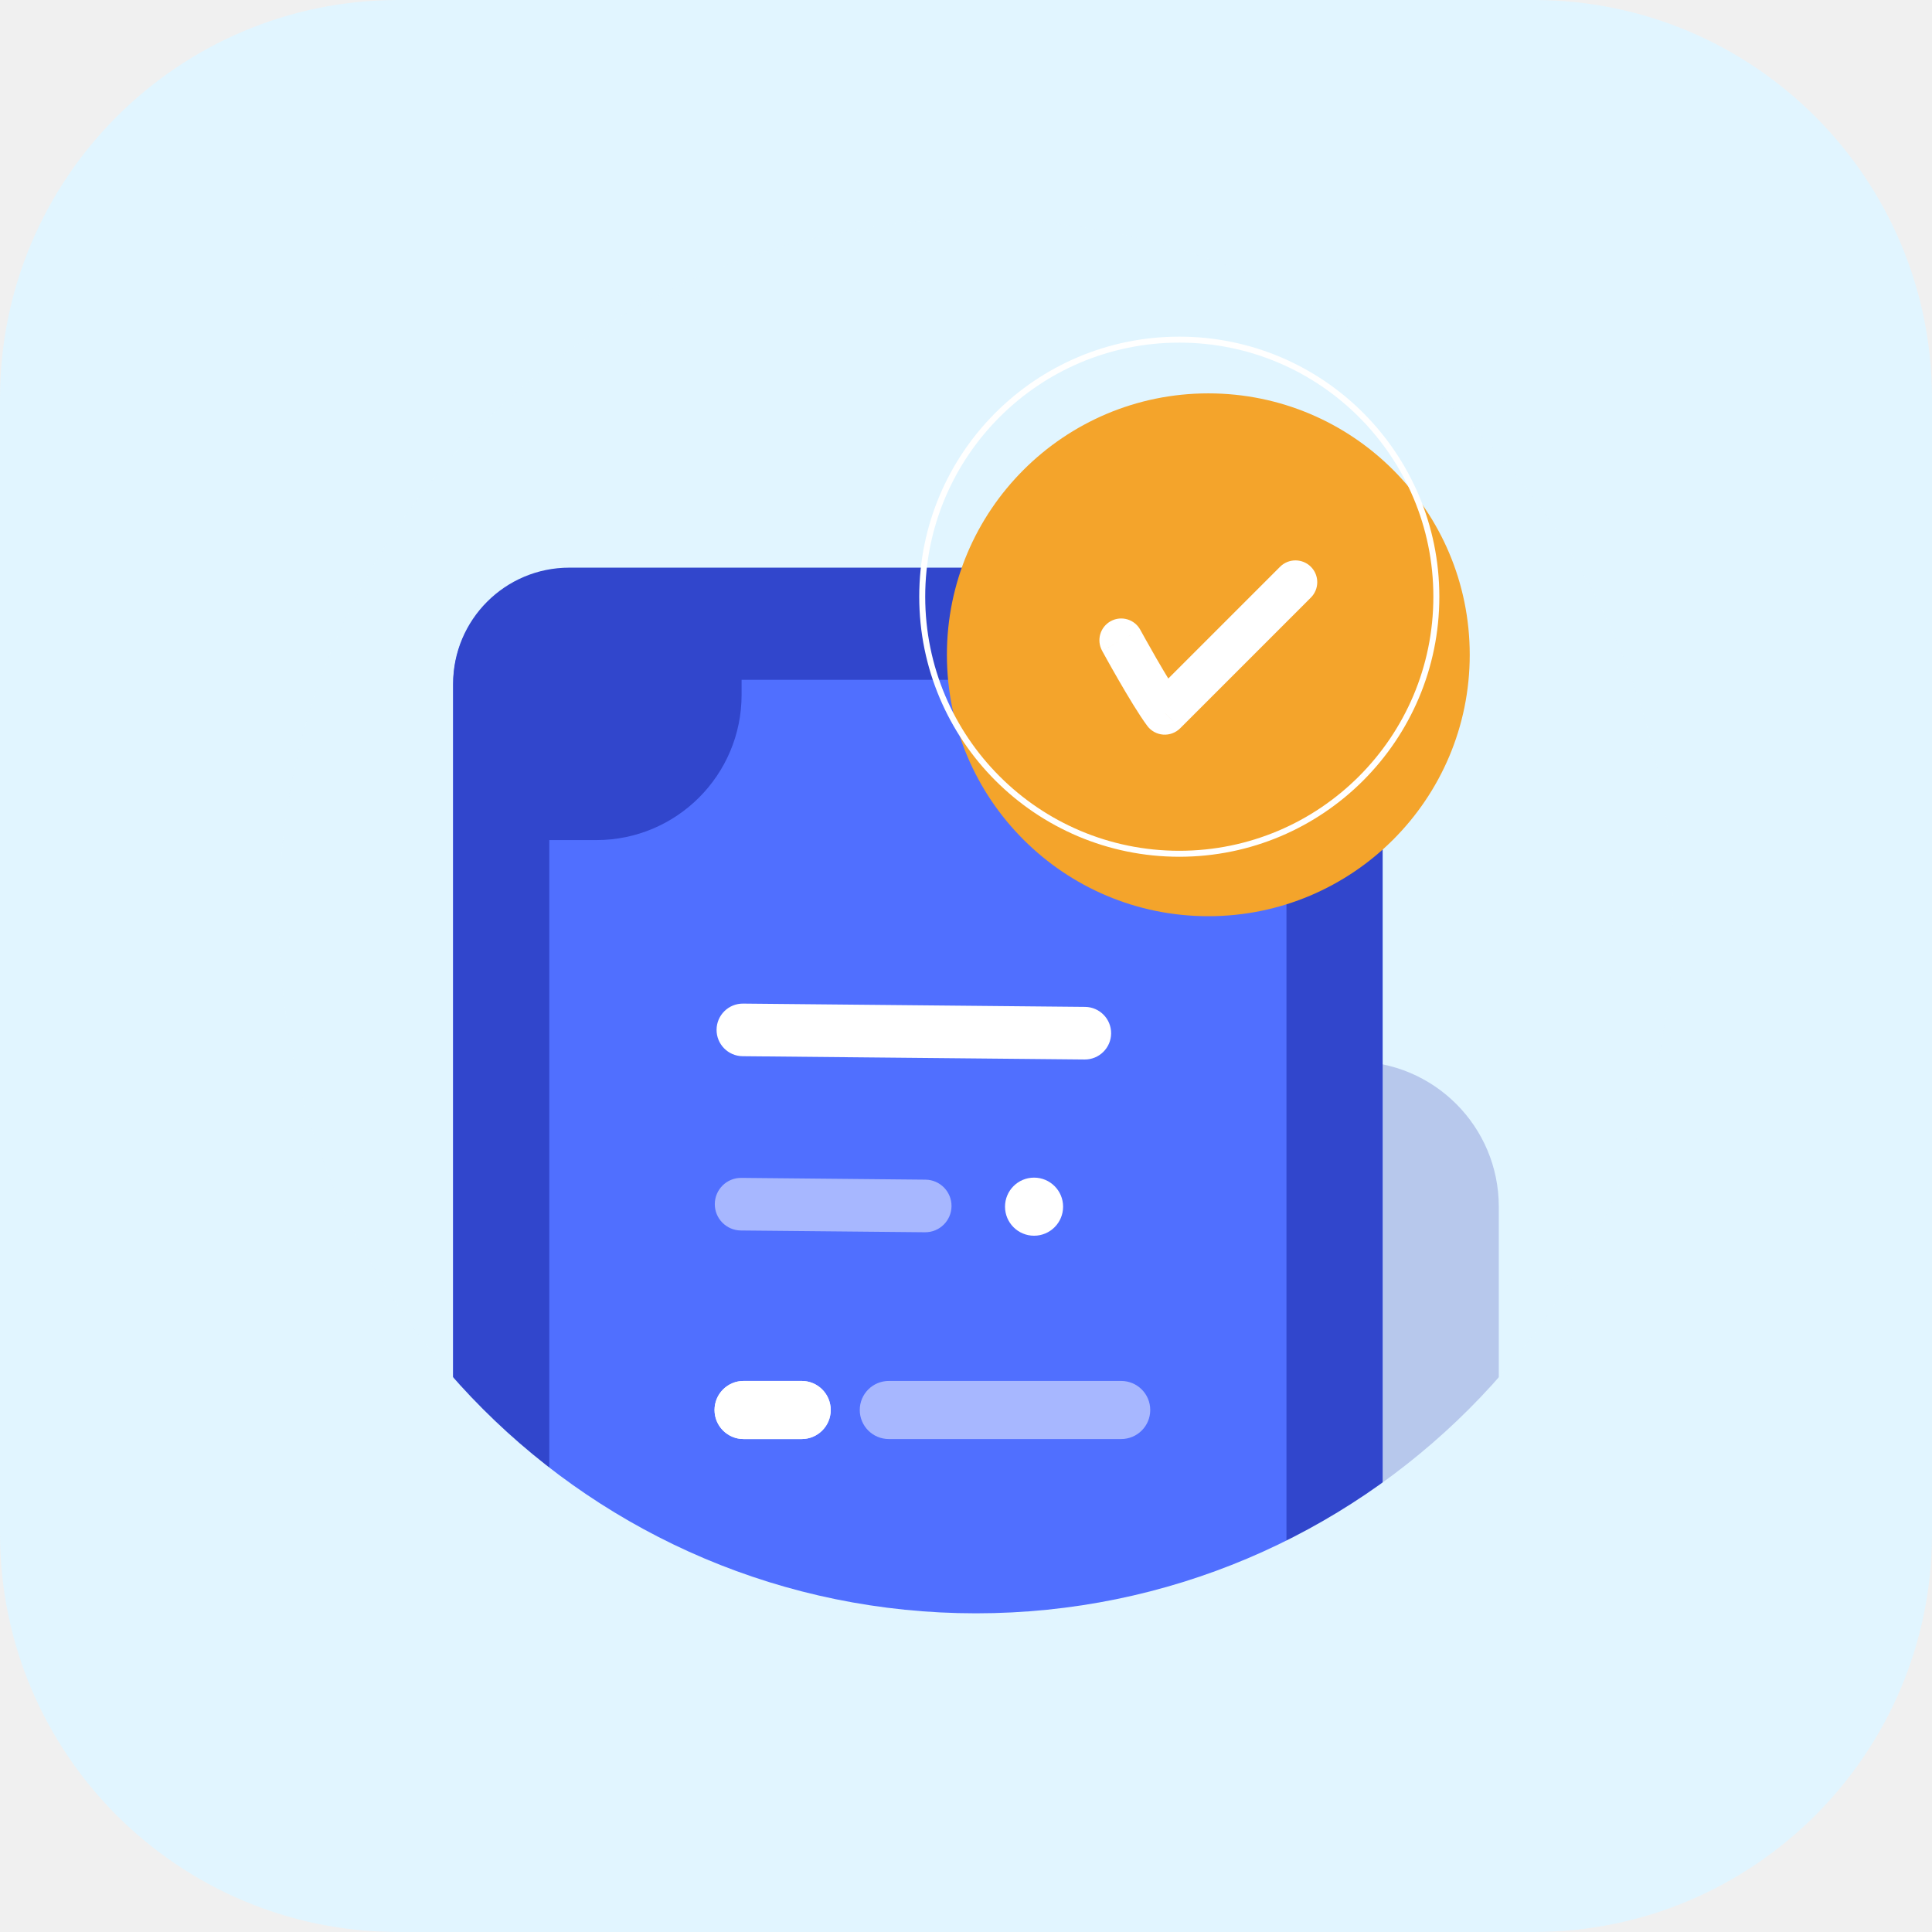
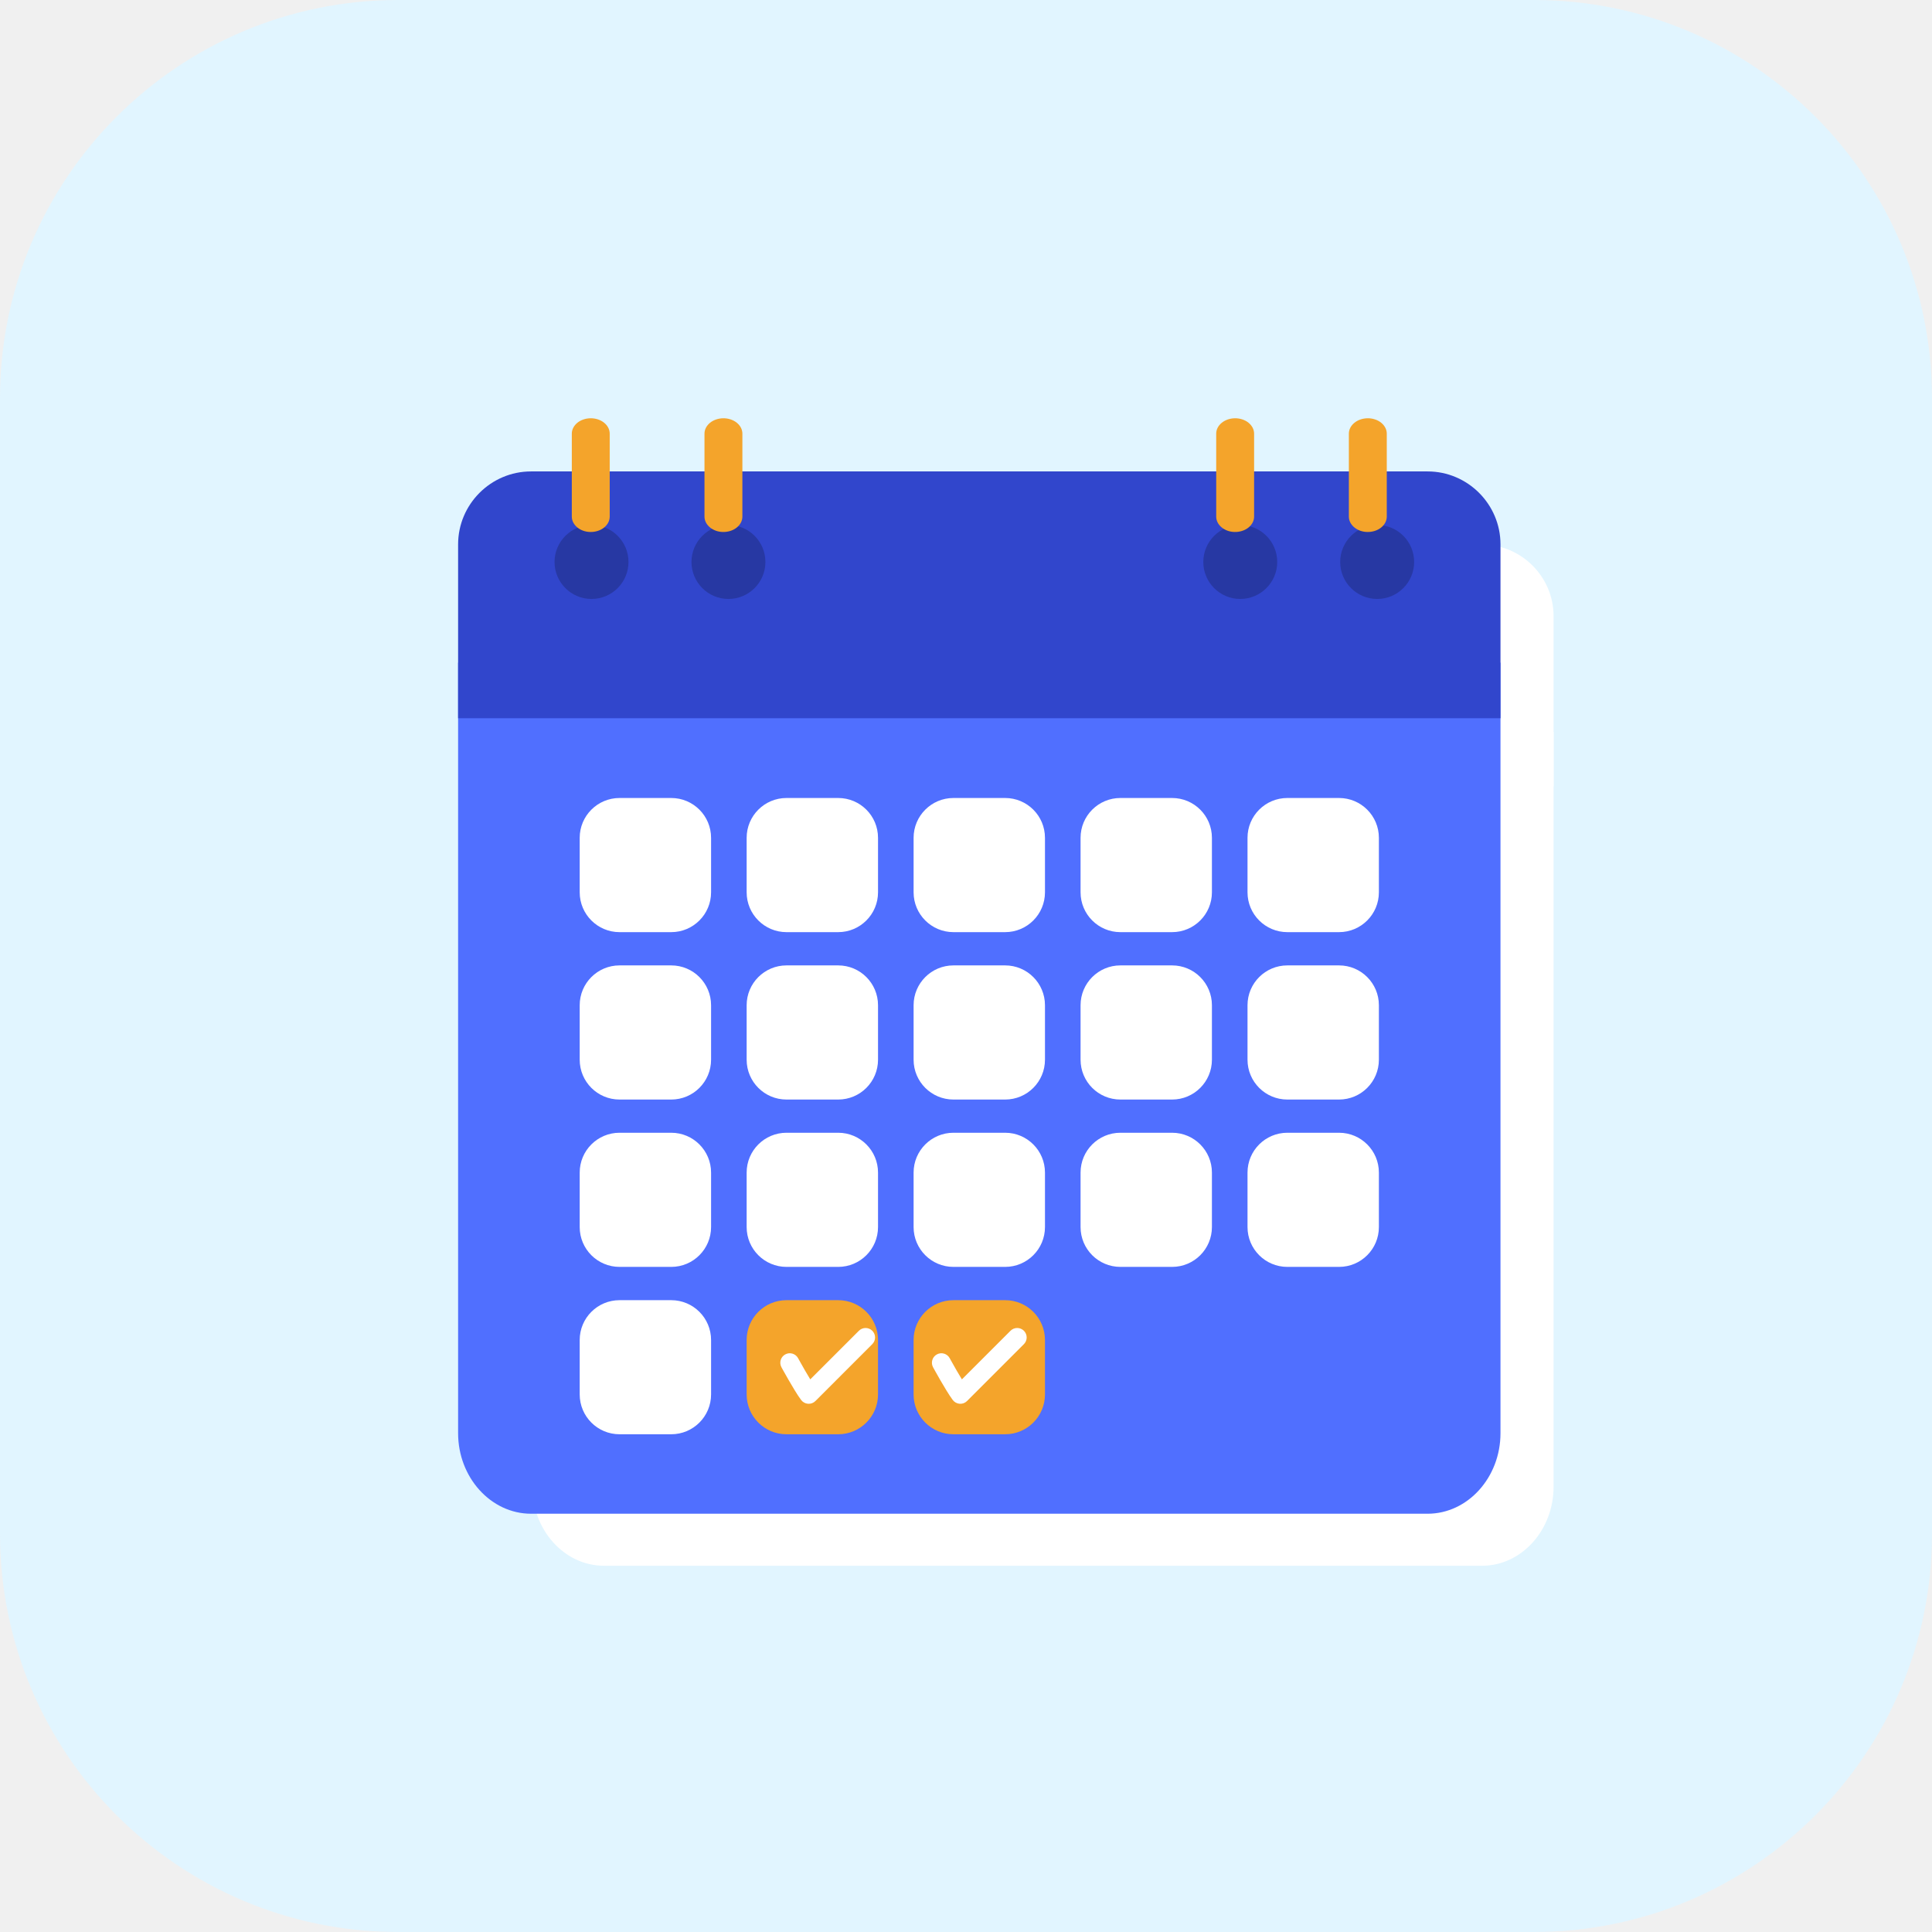
<svg xmlns="http://www.w3.org/2000/svg" width="97" height="97" viewBox="0 0 97 97" fill="none">
  <path d="M0 20C0 8.954 8.954 0 20 0H77C88.046 0 97 8.954 97 20V77C97 88.046 88.046 97 77 97H20C8.954 97 0 88.046 0 77V20Z" fill="#E1F5FF" />
-   <mask id="mask0_848:374" style="mask-type:alpha" maskUnits="userSpaceOnUse" x="14" y="11" width="70" height="70">
-     <path d="M84 46C84 65.33 68.33 81 49 81C29.67 81 14 65.33 14 46C14 26.67 29.67 11 49 11C68.33 11 84 26.67 84 46Z" fill="#E8EFFF" />
-   </mask>
-   <g mask="url(#mask0_848:374)">
-     <path d="M84 46C84 65.33 68.33 81 49 81C29.67 81 14 65.33 14 46C14 26.67 29.67 11 49 11C68.33 11 84 26.67 84 46Z" fill="#E1F5FF" />
-     <path d="M67.958 53.292H41.708C37.681 53.292 34.416 56.556 34.416 60.583V91.208C34.416 95.235 37.681 98.5 41.708 98.5H67.958C71.985 98.5 75.25 95.235 75.25 91.208V60.583C75.25 56.556 71.985 53.292 67.958 53.292Z" fill="#B7C8EC" />
-     <path d="M63.583 28.55H28.583C25.362 28.55 22.75 31.162 22.75 34.384V85.425C22.75 88.647 25.362 91.259 28.583 91.259H63.583C66.805 91.259 69.417 88.647 69.417 85.425V34.384C69.417 31.162 66.805 28.55 63.583 28.55Z" fill="#506FFF" />
-     <path fill-rule="evenodd" clip-rule="evenodd" d="M69.417 83.213V34.333C69.417 31.112 66.805 28.5 63.583 28.5H28.583C25.362 28.5 22.75 31.112 22.75 34.333V82.73L27.578 88.04V42.178H29.941C33.968 42.178 37.233 38.913 37.233 34.886V34.132H53.325V34.886C53.325 38.913 56.589 42.178 60.616 42.178H64.589V83.213H69.417Z" fill="#3146CC" />
-     <path d="M55.786 51.887C55.793 51.157 55.208 50.56 54.478 50.553L37.31 50.388C36.581 50.381 35.984 50.966 35.977 51.696C35.97 52.425 36.556 53.022 37.285 53.029L54.453 53.194C55.182 53.201 55.779 52.616 55.786 51.887Z" fill="white" />
-     <path d="M47.773 60.56C47.78 59.831 47.195 59.234 46.465 59.227L37.221 59.138C36.492 59.131 35.895 59.716 35.888 60.446C35.881 61.175 36.466 61.772 37.196 61.779L46.44 61.868C47.169 61.875 47.766 61.289 47.773 60.56Z" fill="#A7B7FF" />
-     <path d="M51.917 62.042C52.722 62.042 53.375 61.389 53.375 60.583C53.375 59.778 52.722 59.125 51.917 59.125C51.111 59.125 50.459 59.778 50.459 60.583C50.459 61.389 51.111 62.042 51.917 62.042Z" fill="white" />
-     <path d="M40.25 69.333H37.333C36.528 69.333 35.875 69.986 35.875 70.792C35.875 71.597 36.528 72.25 37.333 72.25H40.25C41.055 72.25 41.708 71.597 41.708 70.792C41.708 69.986 41.055 69.333 40.25 69.333Z" fill="white" />
-     <path d="M40.25 69.333H37.333C36.528 69.333 35.875 69.986 35.875 70.792C35.875 71.597 36.528 72.25 37.333 72.25H40.25C41.055 72.25 41.708 71.597 41.708 70.792C41.708 69.986 41.055 69.333 40.25 69.333Z" fill="white" />
-     <path d="M56.291 69.333H44.625C43.819 69.333 43.166 69.986 43.166 70.792C43.166 71.597 43.819 72.25 44.625 72.25H56.291C57.097 72.25 57.75 71.597 57.75 70.792C57.75 69.986 57.097 69.333 56.291 69.333Z" fill="#A7B7FF" />
-     <path d="M60.666 46C67.915 46 73.791 40.124 73.791 32.875C73.791 25.626 67.915 19.75 60.666 19.75C53.418 19.75 47.541 25.626 47.541 32.875C47.541 40.124 53.418 46 60.666 46Z" fill="#F4A42B" />
-     <path d="M57.252 31.622C56.963 31.092 56.298 30.896 55.768 31.186C55.238 31.475 55.042 32.139 55.332 32.669L57.252 31.622ZM58.479 35.792L57.604 36.448C57.794 36.702 58.086 36.86 58.402 36.883C58.718 36.905 59.028 36.789 59.253 36.565L58.479 35.792ZM65.815 30.003C66.242 29.575 66.242 28.883 65.815 28.456C65.388 28.029 64.695 28.029 64.268 28.456L65.815 30.003ZM56.292 32.146C55.332 32.669 55.332 32.67 55.332 32.67C55.332 32.67 55.332 32.67 55.332 32.67C55.332 32.67 55.332 32.67 55.332 32.67C55.332 32.671 55.332 32.671 55.333 32.672C55.334 32.673 55.335 32.675 55.336 32.678C55.339 32.684 55.343 32.691 55.349 32.702C55.36 32.722 55.377 32.752 55.398 32.79C55.44 32.867 55.5 32.976 55.575 33.111C55.725 33.38 55.933 33.75 56.165 34.151C56.615 34.931 57.194 35.9 57.604 36.448L59.354 35.135C59.036 34.711 58.521 33.857 58.059 33.058C57.835 32.669 57.633 32.309 57.486 32.046C57.413 31.915 57.354 31.809 57.314 31.735C57.294 31.698 57.278 31.67 57.267 31.651C57.262 31.641 57.258 31.634 57.256 31.629C57.254 31.627 57.253 31.625 57.253 31.624C57.252 31.623 57.252 31.623 57.252 31.622L57.252 31.622C57.252 31.622 57.252 31.622 57.252 31.622C57.252 31.622 57.252 31.622 56.292 32.146ZM59.253 36.565L65.815 30.003L64.268 28.456L57.706 35.018L59.253 36.565Z" fill="white" />
-     <path d="M59.209 42.865C66.336 42.865 72.115 37.086 72.115 29.958C72.115 22.83 66.336 17.052 59.209 17.052C52.081 17.052 46.302 22.83 46.302 29.958C46.302 37.086 52.081 42.865 59.209 42.865Z" stroke="white" stroke-width="0.3" />
-   </g>
+   <path d="M26.729 74.65C26.729 76.828 28.343 78.611 30.317 78.611H74.415C76.389 78.611 78 76.828 78 74.65V36.75H26.729V74.65Z" fill="white" />
+   <path d="M78 39.484V30.931C78 28.957 76.386 27.343 74.415 27.343H30.317C28.343 27.343 26.729 28.957 26.729 30.931V39.484H78V39.484Z" fill="white" />
+   <path d="M37.172 43.406H34.71C33.605 43.406 32.71 44.302 32.71 45.406V48.004C32.71 49.109 33.605 50.004 34.71 50.004H37.172C38.276 50.004 39.172 49.109 39.172 48.004V45.406C39.172 44.302 38.276 43.406 37.172 43.406Z" fill="white" />
+   <path d="M45.383 43.406H42.922C41.817 43.406 40.922 44.302 40.922 45.406V48.004C40.922 49.109 41.817 50.004 42.922 50.004H45.383C46.488 50.004 47.383 49.109 47.383 48.004V45.406C47.383 44.302 46.488 43.406 45.383 43.406Z" fill="white" />
+   <path d="M53.595 43.406H51.133C50.029 43.406 49.133 44.302 49.133 45.406V48.004C49.133 49.109 50.029 50.004 51.133 50.004H53.595C54.699 50.004 55.595 49.109 55.595 48.004V45.406C55.595 44.302 54.699 43.406 53.595 43.406Z" fill="white" />
+   <path d="M61.807 43.406H59.345C58.24 43.406 57.345 44.302 57.345 45.406V48.004C57.345 49.109 58.24 50.004 59.345 50.004H61.807C62.911 50.004 63.807 49.109 63.807 48.004V45.406C63.807 44.302 62.911 43.406 61.807 43.406Z" fill="white" />
+   <path d="M70.019 43.406H67.557C66.452 43.406 65.557 44.302 65.557 45.406V48.004C65.557 49.109 66.452 50.004 67.557 50.004H70.019C71.123 50.004 72.019 49.109 72.019 48.004V45.406C72.019 44.302 71.123 43.406 70.019 43.406Z" fill="white" />
+   <path d="M37.172 51.641H34.71C33.605 51.641 32.71 52.536 32.71 53.641V56.239C32.71 57.343 33.605 58.239 34.71 58.239H37.172C38.276 58.239 39.172 57.343 39.172 56.239V53.641C39.172 52.536 38.276 51.641 37.172 51.641Z" fill="white" />
+   <path d="M45.383 51.641H42.922C41.817 51.641 40.922 52.536 40.922 53.641V56.239C40.922 57.343 41.817 58.239 42.922 58.239H45.383C46.488 58.239 47.383 57.343 47.383 56.239V53.641C47.383 52.536 46.488 51.641 45.383 51.641Z" fill="white" />
+   <path d="M53.595 51.641H51.133C50.029 51.641 49.133 52.536 49.133 53.641V56.239C49.133 57.343 50.029 58.239 51.133 58.239H53.595C54.699 58.239 55.595 57.343 55.595 56.239V53.641C55.595 52.536 54.699 51.641 53.595 51.641Z" fill="white" />
+   <path d="M61.807 51.641H59.345C58.24 51.641 57.345 52.536 57.345 53.641V56.239C57.345 57.343 58.24 58.239 59.345 58.239H61.807C62.911 58.239 63.807 57.343 63.807 56.239V53.641C63.807 52.536 62.911 51.641 61.807 51.641Z" fill="white" />
+   <path d="M70.019 51.641H67.557C66.452 51.641 65.557 52.536 65.557 53.641V56.239C65.557 57.343 66.452 58.239 67.557 58.239H70.019C71.123 58.239 72.019 57.343 72.019 56.239V53.641C72.019 52.536 71.123 51.641 70.019 51.641Z" fill="white" />
+   <path d="M37.172 59.872H34.71C33.605 59.872 32.71 60.768 32.71 61.872V64.47C32.71 65.575 33.605 66.47 34.71 66.47H37.172C38.276 66.47 39.172 65.575 39.172 64.47V61.872C39.172 60.768 38.276 59.872 37.172 59.872Z" fill="white" />
+   <path d="M45.383 59.872H42.922C41.817 59.872 40.922 60.768 40.922 61.872V64.47C40.922 65.575 41.817 66.47 42.922 66.47H45.383C46.488 66.47 47.383 65.575 47.383 64.47V61.872C47.383 60.768 46.488 59.872 45.383 59.872Z" fill="white" />
+   <path d="M53.595 59.872H51.133C50.029 59.872 49.133 60.768 49.133 61.872V64.47C49.133 65.575 50.029 66.47 51.133 66.47H53.595C54.699 66.47 55.595 65.575 55.595 64.47V61.872C55.595 60.768 54.699 59.872 53.595 59.872Z" fill="white" />
+   <path d="M61.807 59.872H59.345C58.24 59.872 57.345 60.768 57.345 61.872V64.47C57.345 65.575 58.24 66.47 59.345 66.47H61.807C62.911 66.47 63.807 65.575 63.807 64.47V61.872C63.807 60.768 62.911 59.872 61.807 59.872Z" fill="white" />
+   <path d="M70.019 59.872H67.557C66.452 59.872 65.557 60.768 65.557 61.872V64.47C65.557 65.575 66.452 66.47 67.557 66.47H70.019C71.123 66.47 72.019 65.575 72.019 64.47V61.872C72.019 60.768 71.123 59.872 70.019 59.872Z" fill="white" />
+   <path d="M37.172 68.107H34.71C33.605 68.107 32.71 69.002 32.71 70.107V72.701C32.71 73.806 33.605 74.701 34.71 74.701H37.172C38.276 74.701 39.172 73.806 39.172 72.701V70.107C39.172 69.002 38.276 68.107 37.172 68.107Z" fill="white" />
+   <path d="M45.383 68.107H42.922C41.817 68.107 40.922 69.002 40.922 70.107V72.701C40.922 73.806 41.817 74.701 42.922 74.701H45.383C46.488 74.701 47.383 73.806 47.383 72.701V70.107C47.383 69.002 46.488 68.107 45.383 68.107Z" fill="white" />
+   <path d="M53.595 68.107H51.133C50.029 68.107 49.133 69.002 49.133 70.107V72.701C49.133 73.806 50.029 74.701 51.133 74.701H53.595C54.7 74.701 55.595 73.806 55.595 72.701V70.107C55.595 69.002 54.7 68.107 53.595 68.107Z" fill="white" />
+   <path opacity="0.2" d="M35.109 31.798C35.109 32.801 34.294 33.616 33.291 33.616C32.288 33.616 31.473 32.801 31.473 31.798C31.473 30.795 32.288 29.98 33.291 29.98C34.294 29.976 35.109 30.791 35.109 31.798Z" fill="white" />
+   <path d="M32.596 30.102C32.759 30.232 32.983 30.319 33.229 30.322C33.481 30.328 33.733 30.248 33.912 30.102C34.08 29.965 34.186 29.776 34.186 29.566C34.186 29.461 34.186 29.359 34.186 29.254C34.186 28.023 34.186 26.795 34.186 25.564C34.186 25.539 34.186 25.51 34.186 25.485C34.186 25.274 34.08 25.086 33.912 24.949C33.733 24.802 33.481 24.723 33.229 24.729C32.983 24.736 32.759 24.819 32.596 24.949C32.428 25.086 32.322 25.274 32.322 25.485C32.322 25.514 32.322 25.539 32.322 25.564C32.322 26.795 32.322 28.023 32.322 29.254C32.322 29.359 32.322 29.461 32.322 29.566C32.322 29.776 32.428 29.965 32.596 30.102Z" fill="white" />
+   <path opacity="0.2" d="M41.844 31.798C41.844 32.801 41.029 33.616 40.026 33.616C39.023 33.616 38.208 32.801 38.208 31.798C38.208 30.795 39.023 29.98 40.026 29.98C41.032 29.976 41.844 30.791 41.844 31.798Z" fill="white" />
+   <path d="M39.122 30.102C39.284 30.232 39.508 30.319 39.755 30.322C40.007 30.328 40.258 30.248 40.438 30.102C40.606 29.965 40.712 29.776 40.712 29.566C40.712 29.461 40.712 29.359 40.712 29.254C40.712 28.023 40.712 26.795 40.712 25.564C40.712 25.539 40.712 25.51 40.712 25.485C40.712 25.274 40.606 25.086 40.438 24.949C40.258 24.802 40.007 24.723 39.755 24.729C39.508 24.736 39.284 24.819 39.122 24.949C38.954 25.086 38.847 25.274 38.847 25.485C38.847 25.514 38.847 25.539 38.847 25.564C38.847 26.795 38.847 28.023 38.847 29.254C38.847 29.359 38.847 29.461 38.847 29.566C38.847 29.776 38.954 29.965 39.122 30.102Z" fill="white" />
+   <path opacity="0.2" d="M67.019 31.798C67.019 32.801 66.204 33.616 65.2 33.616C64.197 33.616 63.382 32.801 63.382 31.798C63.382 30.795 64.197 29.98 65.2 29.98C66.204 29.976 67.019 30.791 67.019 31.798Z" fill="white" />
+   <path d="M64.291 30.102C64.454 30.232 64.678 30.319 64.924 30.322C65.176 30.328 65.428 30.248 65.607 30.102C65.775 29.965 65.882 29.776 65.882 29.566C65.882 29.461 65.882 29.359 65.882 29.254C65.882 28.023 65.882 26.795 65.882 25.564C65.882 25.539 65.882 25.51 65.882 25.485C65.882 25.274 65.775 25.086 65.607 24.949C65.428 24.802 65.176 24.723 64.924 24.729C64.678 24.736 64.454 24.819 64.291 24.949C64.124 25.086 64.017 25.274 64.017 25.485C64.017 25.514 64.017 25.539 64.017 25.564C64.017 26.795 64.017 28.023 64.017 29.254C64.017 29.359 64.017 29.461 64.017 29.566C64.017 29.776 64.124 29.965 64.291 30.102Z" fill="white" />
+   <path opacity="0.2" d="M73.753 31.798C73.753 32.801 72.938 33.616 71.934 33.616C70.931 33.616 70.116 32.801 70.116 31.798C70.116 30.795 70.931 29.98 71.934 29.98C72.941 29.976 73.753 30.791 73.753 31.798Z" fill="white" />
+   <path d="M70.817 30.102C70.979 30.232 71.203 30.319 71.449 30.322C71.701 30.328 71.953 30.248 72.132 30.102C72.3 29.965 72.407 29.776 72.407 29.566C72.407 29.461 72.407 29.359 72.407 29.254C72.407 28.023 72.407 26.795 72.407 25.564C72.407 25.539 72.407 25.51 72.407 25.485C72.407 25.274 72.3 25.086 72.132 24.949C71.953 24.802 71.701 24.723 71.449 24.729C71.203 24.736 70.979 24.819 70.817 24.949C70.649 25.086 70.542 25.274 70.542 25.485C70.542 25.514 70.542 25.539 70.542 25.564C70.542 26.795 70.542 28.023 70.542 29.254C70.542 29.359 70.542 29.461 70.542 29.566C70.542 29.776 70.649 29.965 70.817 30.102Z" fill="white" />
+   <path d="M50.909 70.96C50.786 70.734 50.503 70.651 50.277 70.775C50.051 70.898 49.968 71.181 50.091 71.407L50.909 70.96ZM51.432 72.737L51.059 73.017C51.141 73.125 51.264 73.193 51.399 73.202C51.534 73.212 51.666 73.162 51.762 73.067L51.432 72.737ZM54.558 70.27C54.74 70.088 54.74 69.793 54.558 69.611C54.376 69.429 54.081 69.429 53.899 69.611L54.558 70.27ZM50.5 71.184C50.091 71.407 50.091 71.407 50.091 71.407C50.091 71.407 50.091 71.407 50.091 71.407C50.091 71.407 50.091 71.407 50.091 71.407C50.091 71.407 50.091 71.408 50.092 71.408C50.092 71.409 50.092 71.409 50.093 71.41C50.094 71.413 50.096 71.416 50.098 71.421C50.103 71.429 50.11 71.442 50.119 71.458C50.137 71.491 50.163 71.538 50.195 71.595C50.259 71.71 50.347 71.867 50.446 72.038C50.638 72.371 50.884 72.784 51.059 73.017L51.805 72.458C51.669 72.277 51.45 71.913 51.253 71.572C51.158 71.406 51.072 71.253 51.009 71.141C50.978 71.085 50.953 71.04 50.936 71.009C50.927 70.993 50.92 70.981 50.916 70.973C50.914 70.969 50.912 70.965 50.911 70.963C50.91 70.962 50.91 70.962 50.91 70.961C50.91 70.961 50.909 70.961 50.909 70.96L50.909 70.96C50.909 70.96 50.909 70.96 50.909 70.96C50.909 70.96 50.909 70.96 50.5 71.184ZM51.762 73.067L54.558 70.27L53.899 69.611L51.103 72.408L51.762 73.067Z" fill="white" />
+   <path d="M43.452 70.96C43.328 70.734 43.045 70.651 42.819 70.775C42.593 70.898 42.51 71.181 42.633 71.407L43.452 70.96ZM43.975 72.737L43.602 73.017C43.683 73.125 43.807 73.193 43.942 73.202C44.076 73.212 44.209 73.162 44.304 73.067L43.975 72.737ZM47.101 70.27C47.283 70.088 47.283 69.793 47.101 69.611C46.919 69.429 46.624 69.429 46.442 69.611L47.101 70.27ZM43.042 71.184C42.633 71.407 42.633 71.407 42.633 71.407C42.633 71.407 42.633 71.407 42.633 71.407C42.633 71.407 42.633 71.407 42.633 71.407C42.634 71.407 42.634 71.408 42.634 71.408C42.634 71.409 42.635 71.409 42.635 71.41C42.636 71.413 42.638 71.416 42.641 71.421C42.646 71.429 42.653 71.442 42.661 71.458C42.679 71.491 42.705 71.538 42.737 71.595C42.801 71.71 42.89 71.867 42.988 72.038C43.18 72.371 43.427 72.784 43.602 73.017L44.347 72.458C44.212 72.277 43.992 71.913 43.796 71.572C43.7 71.406 43.614 71.253 43.552 71.141C43.52 71.085 43.495 71.04 43.478 71.009C43.469 70.993 43.463 70.981 43.458 70.973C43.456 70.969 43.454 70.965 43.453 70.963C43.453 70.962 43.452 70.962 43.452 70.961C43.452 70.961 43.452 70.961 43.452 70.96L43.452 70.96C43.452 70.96 43.452 70.96 43.452 70.96C43.452 70.96 43.452 70.96 43.042 71.184ZM44.304 73.067L47.101 70.27L46.442 69.611L43.645 72.408L44.304 73.067Z" fill="white" />
+   <path d="M23 71.957C23 74.18 24.647 76 26.662 76H71.676C73.691 76 75.335 74.18 75.335 71.957V33.27H23V71.957Z" fill="#506FFF" />
+   <path d="M75.335 36.061V27.331C75.335 25.316 73.688 23.669 71.676 23.669H26.662C24.647 23.669 23 25.316 23 27.331V36.061H75.335V36.061Z" fill="#3146CC" />
+   <path d="M33.701 40.065H31.105C30.001 40.065 29.105 40.96 29.105 42.065V44.8C29.105 45.904 30.001 46.8 31.105 46.8H33.701C34.806 46.8 35.701 45.904 35.701 44.8V42.065C35.701 40.96 34.806 40.065 33.701 40.065Z" fill="white" />
+   <path d="M42.083 40.065H39.487C38.383 40.065 37.487 40.96 37.487 42.065V44.8C37.487 45.904 38.383 46.8 39.487 46.8H42.083C43.188 46.8 44.083 45.904 44.083 44.8V42.065C44.083 40.96 43.188 40.065 42.083 40.065Z" fill="white" />
+   <path d="M50.465 40.065H47.869C46.765 40.065 45.869 40.96 45.869 42.065V44.8C45.869 45.904 46.765 46.8 47.869 46.8H50.465C51.57 46.8 52.465 45.904 52.465 44.8V42.065C52.465 40.96 51.57 40.065 50.465 40.065Z" fill="white" />
+   <path d="M58.847 40.065H56.252C55.147 40.065 54.252 40.96 54.252 42.065V44.8C54.252 45.904 55.147 46.8 56.252 46.8H58.847C59.952 46.8 60.847 45.904 60.847 44.8V42.065C60.847 40.96 59.952 40.065 58.847 40.065Z" fill="white" />
+   <path d="M67.23 40.065H64.634C63.529 40.065 62.634 40.96 62.634 42.065V44.8C62.634 45.904 63.529 46.8 64.634 46.8H67.23C68.334 46.8 69.23 45.904 69.23 44.8V42.065C69.23 40.96 68.334 40.065 67.23 40.065Z" fill="white" />
+   <path d="M33.701 48.47H31.105C30 48.47 29.105 49.366 29.105 50.47V53.205C29.105 54.31 30 55.205 31.105 55.205H33.701C34.805 55.205 35.701 54.31 35.701 53.205V50.47C35.701 49.366 34.805 48.47 33.701 48.47Z" fill="white" />
+   <path d="M42.083 48.47H39.487C38.383 48.47 37.487 49.366 37.487 50.47V53.205C37.487 54.31 38.383 55.205 39.487 55.205H42.083C43.188 55.205 44.083 54.31 44.083 53.205V50.47C44.083 49.366 43.188 48.47 42.083 48.47Z" fill="white" />
+   <path d="M50.465 48.47H47.869C46.765 48.47 45.869 49.366 45.869 50.47V53.205C45.869 54.31 46.765 55.205 47.869 55.205H50.465C51.57 55.205 52.465 54.31 52.465 53.205V50.47C52.465 49.366 51.57 48.47 50.465 48.47Z" fill="white" />
+   <path d="M58.847 48.47H56.252C55.147 48.47 54.252 49.366 54.252 50.47V53.205C54.252 54.31 55.147 55.205 56.252 55.205H58.847C59.952 55.205 60.847 54.31 60.847 53.205V50.47C60.847 49.366 59.952 48.47 58.847 48.47Z" fill="white" />
+   <path d="M67.23 48.47H64.634C63.529 48.47 62.634 49.366 62.634 50.47V53.205C62.634 54.31 63.529 55.205 64.634 55.205H67.23C68.334 55.205 69.23 54.31 69.23 53.205V50.47C69.23 49.366 68.334 48.47 67.23 48.47Z" fill="white" />
+   <path d="M33.701 56.872H31.105C30 56.872 29.105 57.768 29.105 58.872V61.607C29.105 62.712 30 63.607 31.105 63.607H33.701C34.805 63.607 35.701 62.712 35.701 61.607V58.872C35.701 57.768 34.805 56.872 33.701 56.872Z" fill="white" />
+   <path d="M42.083 56.872H39.487C38.383 56.872 37.487 57.768 37.487 58.872V61.607C37.487 62.712 38.383 63.607 39.487 63.607H42.083C43.188 63.607 44.083 62.712 44.083 61.607V58.872C44.083 57.768 43.188 56.872 42.083 56.872Z" fill="white" />
+   <path d="M50.465 56.872H47.869C46.765 56.872 45.869 57.768 45.869 58.872V61.607C45.869 62.712 46.765 63.607 47.869 63.607H50.465C51.57 63.607 52.465 62.712 52.465 61.607V58.872C52.465 57.768 51.57 56.872 50.465 56.872Z" fill="white" />
+   <path d="M58.847 56.872H56.252C55.147 56.872 54.252 57.768 54.252 58.872V61.607C54.252 62.712 55.147 63.607 56.252 63.607H58.847C59.952 63.607 60.847 62.712 60.847 61.607V58.872C60.847 57.768 59.952 56.872 58.847 56.872Z" fill="white" />
+   <path d="M67.23 56.872H64.634C63.529 56.872 62.634 57.768 62.634 58.872V61.607C62.634 62.712 63.529 63.607 64.634 63.607H67.23C68.334 63.607 69.23 62.712 69.23 61.607V58.872C69.23 57.768 68.334 56.872 67.23 56.872Z" fill="white" />
+   <path d="M33.701 65.278H31.105C30 65.278 29.105 66.173 29.105 67.278V70.01C29.105 71.114 30 72.01 31.105 72.01H33.701C34.805 72.01 35.701 71.114 35.701 70.01V67.278C35.701 66.173 34.805 65.278 33.701 65.278Z" fill="white" />
+   <path d="M42.083 65.278H39.487C38.383 65.278 37.487 66.173 37.487 67.278V70.01C37.487 71.114 38.383 72.01 39.487 72.01H42.083C43.188 72.01 44.083 71.114 44.083 70.01V67.278C44.083 66.173 43.188 65.278 42.083 65.278Z" fill="#F4A42B" />
+   <path d="M50.465 65.278H47.869C46.765 65.278 45.869 66.173 45.869 67.278V70.01C45.869 71.114 46.765 72.01 47.869 72.01H50.465C51.57 72.01 52.465 71.114 52.465 70.01V67.278C52.465 66.173 51.57 65.278 50.465 65.278Z" fill="#F4A42B" />
+   <path opacity="0.2" d="M31.555 28.216C31.555 29.24 30.723 30.072 29.698 30.072C28.674 30.072 27.842 29.24 27.842 28.216C27.842 27.192 28.674 26.36 29.698 26.36C30.723 26.356 31.555 27.188 31.555 28.216Z" fill="black" />
+   <path d="M28.989 26.484C29.155 26.618 29.384 26.706 29.635 26.709C29.892 26.715 30.149 26.634 30.332 26.484C30.504 26.344 30.612 26.152 30.612 25.938C30.612 25.83 30.612 25.726 30.612 25.619C30.612 24.362 30.612 23.109 30.612 21.853C30.612 21.827 30.612 21.798 30.612 21.772C30.612 21.557 30.504 21.365 30.332 21.225C30.149 21.075 29.892 20.994 29.635 21C29.384 21.007 29.155 21.091 28.989 21.225C28.818 21.365 28.709 21.557 28.709 21.772C28.709 21.801 28.709 21.827 28.709 21.853C28.709 23.109 28.709 24.362 28.709 25.619C28.709 25.726 28.709 25.83 28.709 25.938C28.709 26.152 28.818 26.344 28.989 26.484Z" fill="#F4A42B" />
+   <path opacity="0.2" d="M38.429 28.216C38.429 29.24 37.597 30.072 36.573 30.072C35.549 30.072 34.717 29.24 34.717 28.216C34.717 27.192 35.549 26.36 36.573 26.36C37.6 26.356 38.429 27.188 38.429 28.216Z" fill="black" />
+   <path d="M35.65 26.484C35.816 26.618 36.044 26.706 36.296 26.709C36.553 26.715 36.81 26.634 36.993 26.484C37.164 26.344 37.273 26.152 37.273 25.938C37.273 25.83 37.273 25.726 37.273 25.619C37.273 24.362 37.273 23.109 37.273 21.853C37.273 21.827 37.273 21.798 37.273 21.772C37.273 21.557 37.164 21.365 36.993 21.225C36.81 21.075 36.553 20.994 36.296 21C36.044 21.007 35.816 21.091 35.65 21.225C35.479 21.365 35.37 21.557 35.37 21.772C35.37 21.801 35.37 21.827 35.37 21.853C35.37 23.109 35.37 24.362 35.37 25.619C35.37 25.726 35.37 25.83 35.37 25.938C35.37 26.152 35.479 26.344 35.65 26.484Z" fill="#F4A42B" />
+   <path opacity="0.2" d="M64.126 28.216C64.126 29.24 63.294 30.072 62.27 30.072C61.245 30.072 60.414 29.24 60.414 28.216C60.414 27.192 61.245 26.36 62.27 26.36C63.294 26.356 64.126 27.188 64.126 28.216Z" fill="black" />
+   <path d="M61.342 26.484C61.508 26.618 61.736 26.706 61.988 26.709C62.245 26.715 62.502 26.634 62.685 26.484C62.856 26.344 62.965 26.152 62.965 25.938C62.965 25.83 62.965 25.726 62.965 25.619C62.965 24.362 62.965 23.109 62.965 21.853C62.965 21.827 62.965 21.798 62.965 21.772C62.965 21.557 62.856 21.365 62.685 21.225C62.502 21.075 62.245 20.994 61.988 21C61.736 21.007 61.508 21.091 61.342 21.225C61.17 21.365 61.062 21.557 61.062 21.772C61.062 21.801 61.062 21.827 61.062 21.853C61.062 23.109 61.062 24.362 61.062 25.619C61.062 25.726 61.062 25.83 61.062 25.938C61.062 26.152 61.17 26.344 61.342 26.484Z" fill="#F4A42B" />
+   <path opacity="0.2" d="M71 28.216C71 29.24 70.168 30.072 69.144 30.072C68.119 30.072 67.287 29.24 67.287 28.216C67.287 27.192 68.119 26.36 69.144 26.36C70.171 26.356 71 27.188 71 28.216Z" fill="black" />
+   <path d="M68.003 26.484C68.168 26.618 68.397 26.706 68.648 26.709C68.906 26.715 69.163 26.634 69.346 26.484C69.517 26.344 69.626 26.152 69.626 25.938C69.626 25.83 69.626 25.726 69.626 25.619C69.626 24.362 69.626 23.109 69.626 21.853C69.626 21.827 69.626 21.798 69.626 21.772C69.626 21.557 69.517 21.365 69.346 21.225C69.163 21.075 68.906 20.994 68.648 21C68.397 21.007 68.168 21.091 68.003 21.225C67.831 21.365 67.722 21.557 67.722 21.772C67.722 21.801 67.722 21.827 67.722 21.853C67.722 23.109 67.722 24.362 67.722 25.619C67.722 25.726 67.722 25.83 67.722 25.938C67.722 26.152 67.831 26.344 68.003 26.484Z" fill="#F4A42B" />
+   <path d="M47.682 68.191C47.556 67.96 47.267 67.875 47.037 68.001C46.806 68.127 46.721 68.416 46.847 68.647L47.682 68.191ZM48.216 70.005L47.835 70.29C47.918 70.4 48.045 70.469 48.182 70.479C48.32 70.489 48.455 70.439 48.552 70.341L48.216 70.005ZM51.407 67.486C51.593 67.301 51.593 66.999 51.407 66.814C51.221 66.628 50.92 66.628 50.734 66.814L51.407 67.486ZM47.264 68.419C46.847 68.647 46.847 68.647 46.847 68.647C46.847 68.647 46.847 68.647 46.847 68.647C46.847 68.647 46.847 68.647 46.847 68.647C46.847 68.647 46.847 68.647 46.847 68.648C46.848 68.648 46.848 68.649 46.849 68.65C46.85 68.653 46.852 68.656 46.854 68.66C46.859 68.669 46.866 68.682 46.876 68.699C46.894 68.732 46.92 68.78 46.953 68.839C47.018 68.956 47.108 69.116 47.209 69.291C47.405 69.63 47.657 70.052 47.835 70.29L48.597 69.719C48.458 69.534 48.234 69.163 48.033 68.815C47.936 68.646 47.848 68.49 47.784 68.375C47.752 68.318 47.727 68.272 47.709 68.24C47.7 68.224 47.693 68.212 47.689 68.203C47.687 68.199 47.685 68.196 47.684 68.194C47.683 68.193 47.683 68.192 47.682 68.192C47.682 68.191 47.682 68.191 47.682 68.191L47.682 68.191C47.682 68.191 47.682 68.191 47.682 68.191C47.682 68.191 47.682 68.191 47.264 68.419ZM48.552 70.341L51.407 67.486L50.734 66.814L47.88 69.668L48.552 70.341Z" fill="white" />
+   <path d="M40.07 68.191C39.944 67.96 39.655 67.875 39.425 68.001C39.194 68.127 39.109 68.416 39.235 68.647L40.07 68.191ZM40.604 70.005L40.223 70.29C40.306 70.4 40.432 70.469 40.57 70.479C40.708 70.489 40.843 70.439 40.94 70.341L40.604 70.005ZM43.795 67.486C43.981 67.301 43.981 66.999 43.795 66.814C43.609 66.628 43.308 66.628 43.122 66.814L43.795 67.486ZM39.652 68.419C39.235 68.647 39.235 68.647 39.235 68.647C39.235 68.647 39.235 68.647 39.235 68.647C39.235 68.647 39.235 68.647 39.235 68.647C39.235 68.647 39.235 68.647 39.235 68.648C39.236 68.648 39.236 68.649 39.237 68.65C39.238 68.653 39.24 68.656 39.242 68.66C39.247 68.669 39.254 68.682 39.263 68.699C39.282 68.732 39.308 68.78 39.341 68.839C39.406 68.956 39.496 69.116 39.597 69.291C39.793 69.63 40.044 70.052 40.223 70.29L40.984 69.719C40.846 69.534 40.622 69.163 40.421 68.815C40.324 68.646 40.236 68.49 40.172 68.375C40.14 68.318 40.114 68.272 40.097 68.24C40.088 68.224 40.081 68.212 40.077 68.203C40.074 68.199 40.073 68.196 40.072 68.194C40.071 68.193 40.071 68.192 40.07 68.192C40.07 68.191 40.07 68.191 40.07 68.191L40.07 68.191C40.07 68.191 40.07 68.191 40.07 68.191C40.07 68.191 40.07 68.191 39.652 68.419ZM40.94 70.341L43.795 67.486L43.122 66.814L40.267 69.668L40.94 70.341Z" fill="white" />
</svg>
